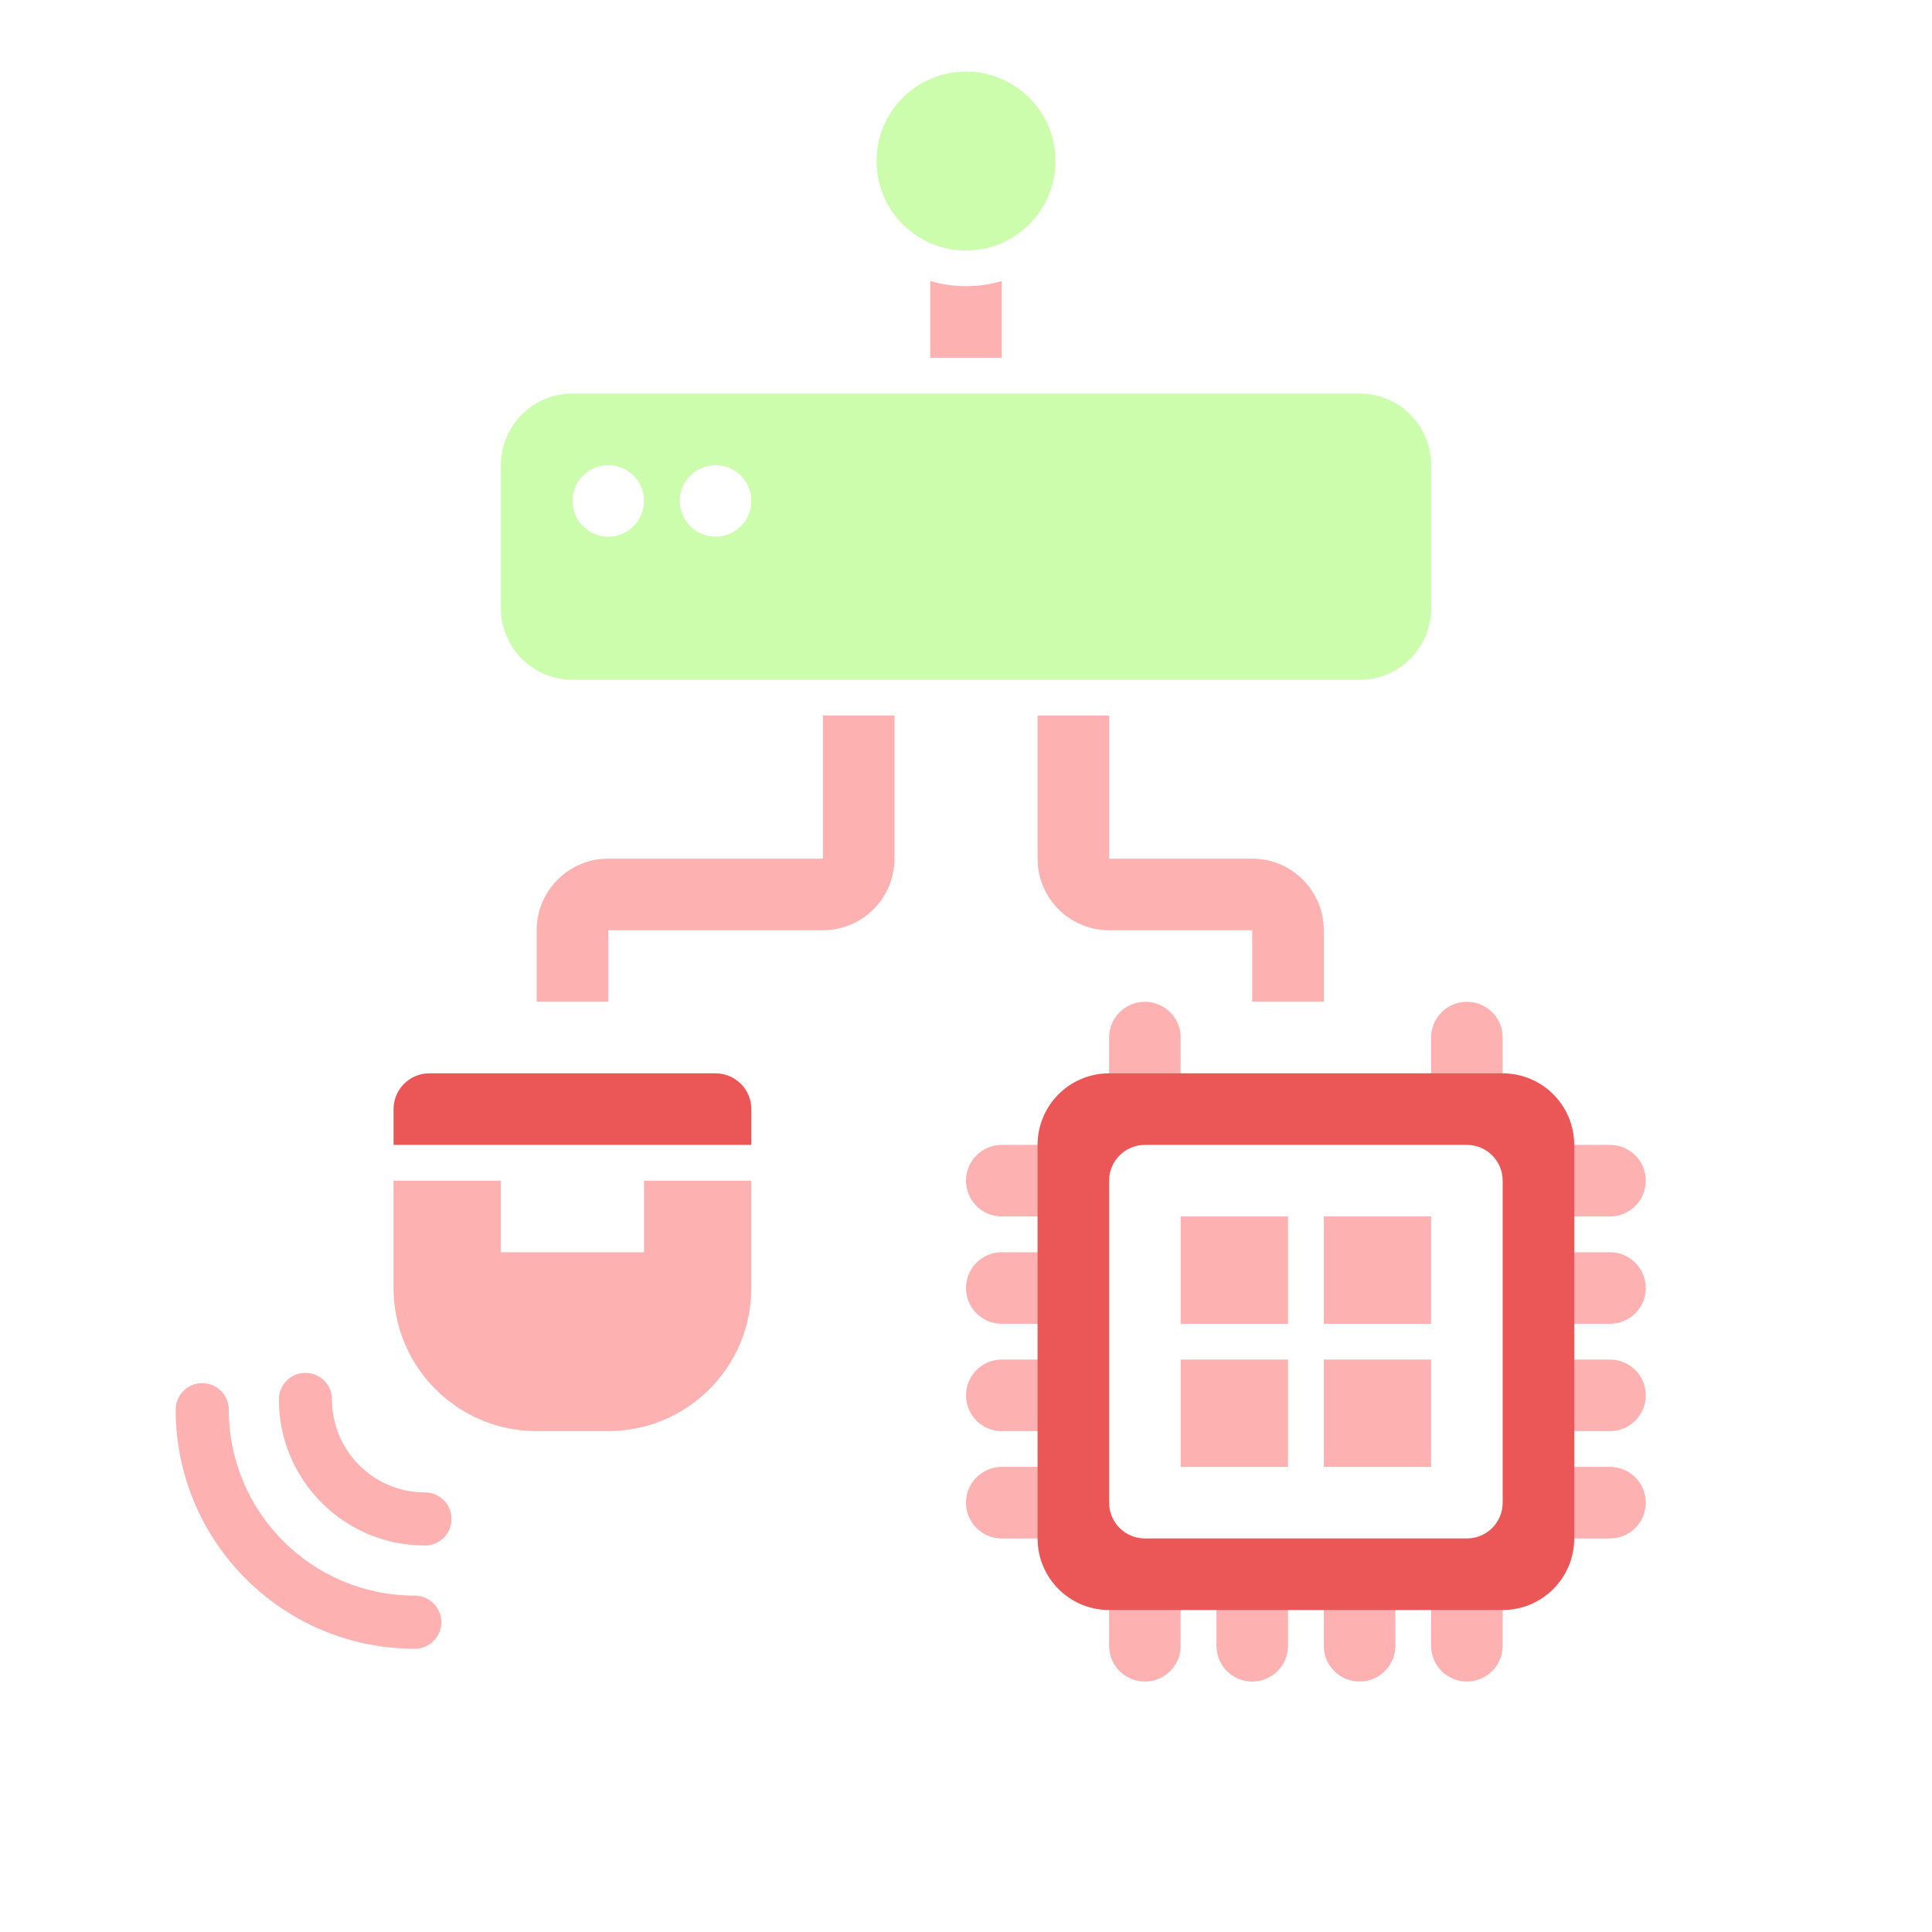
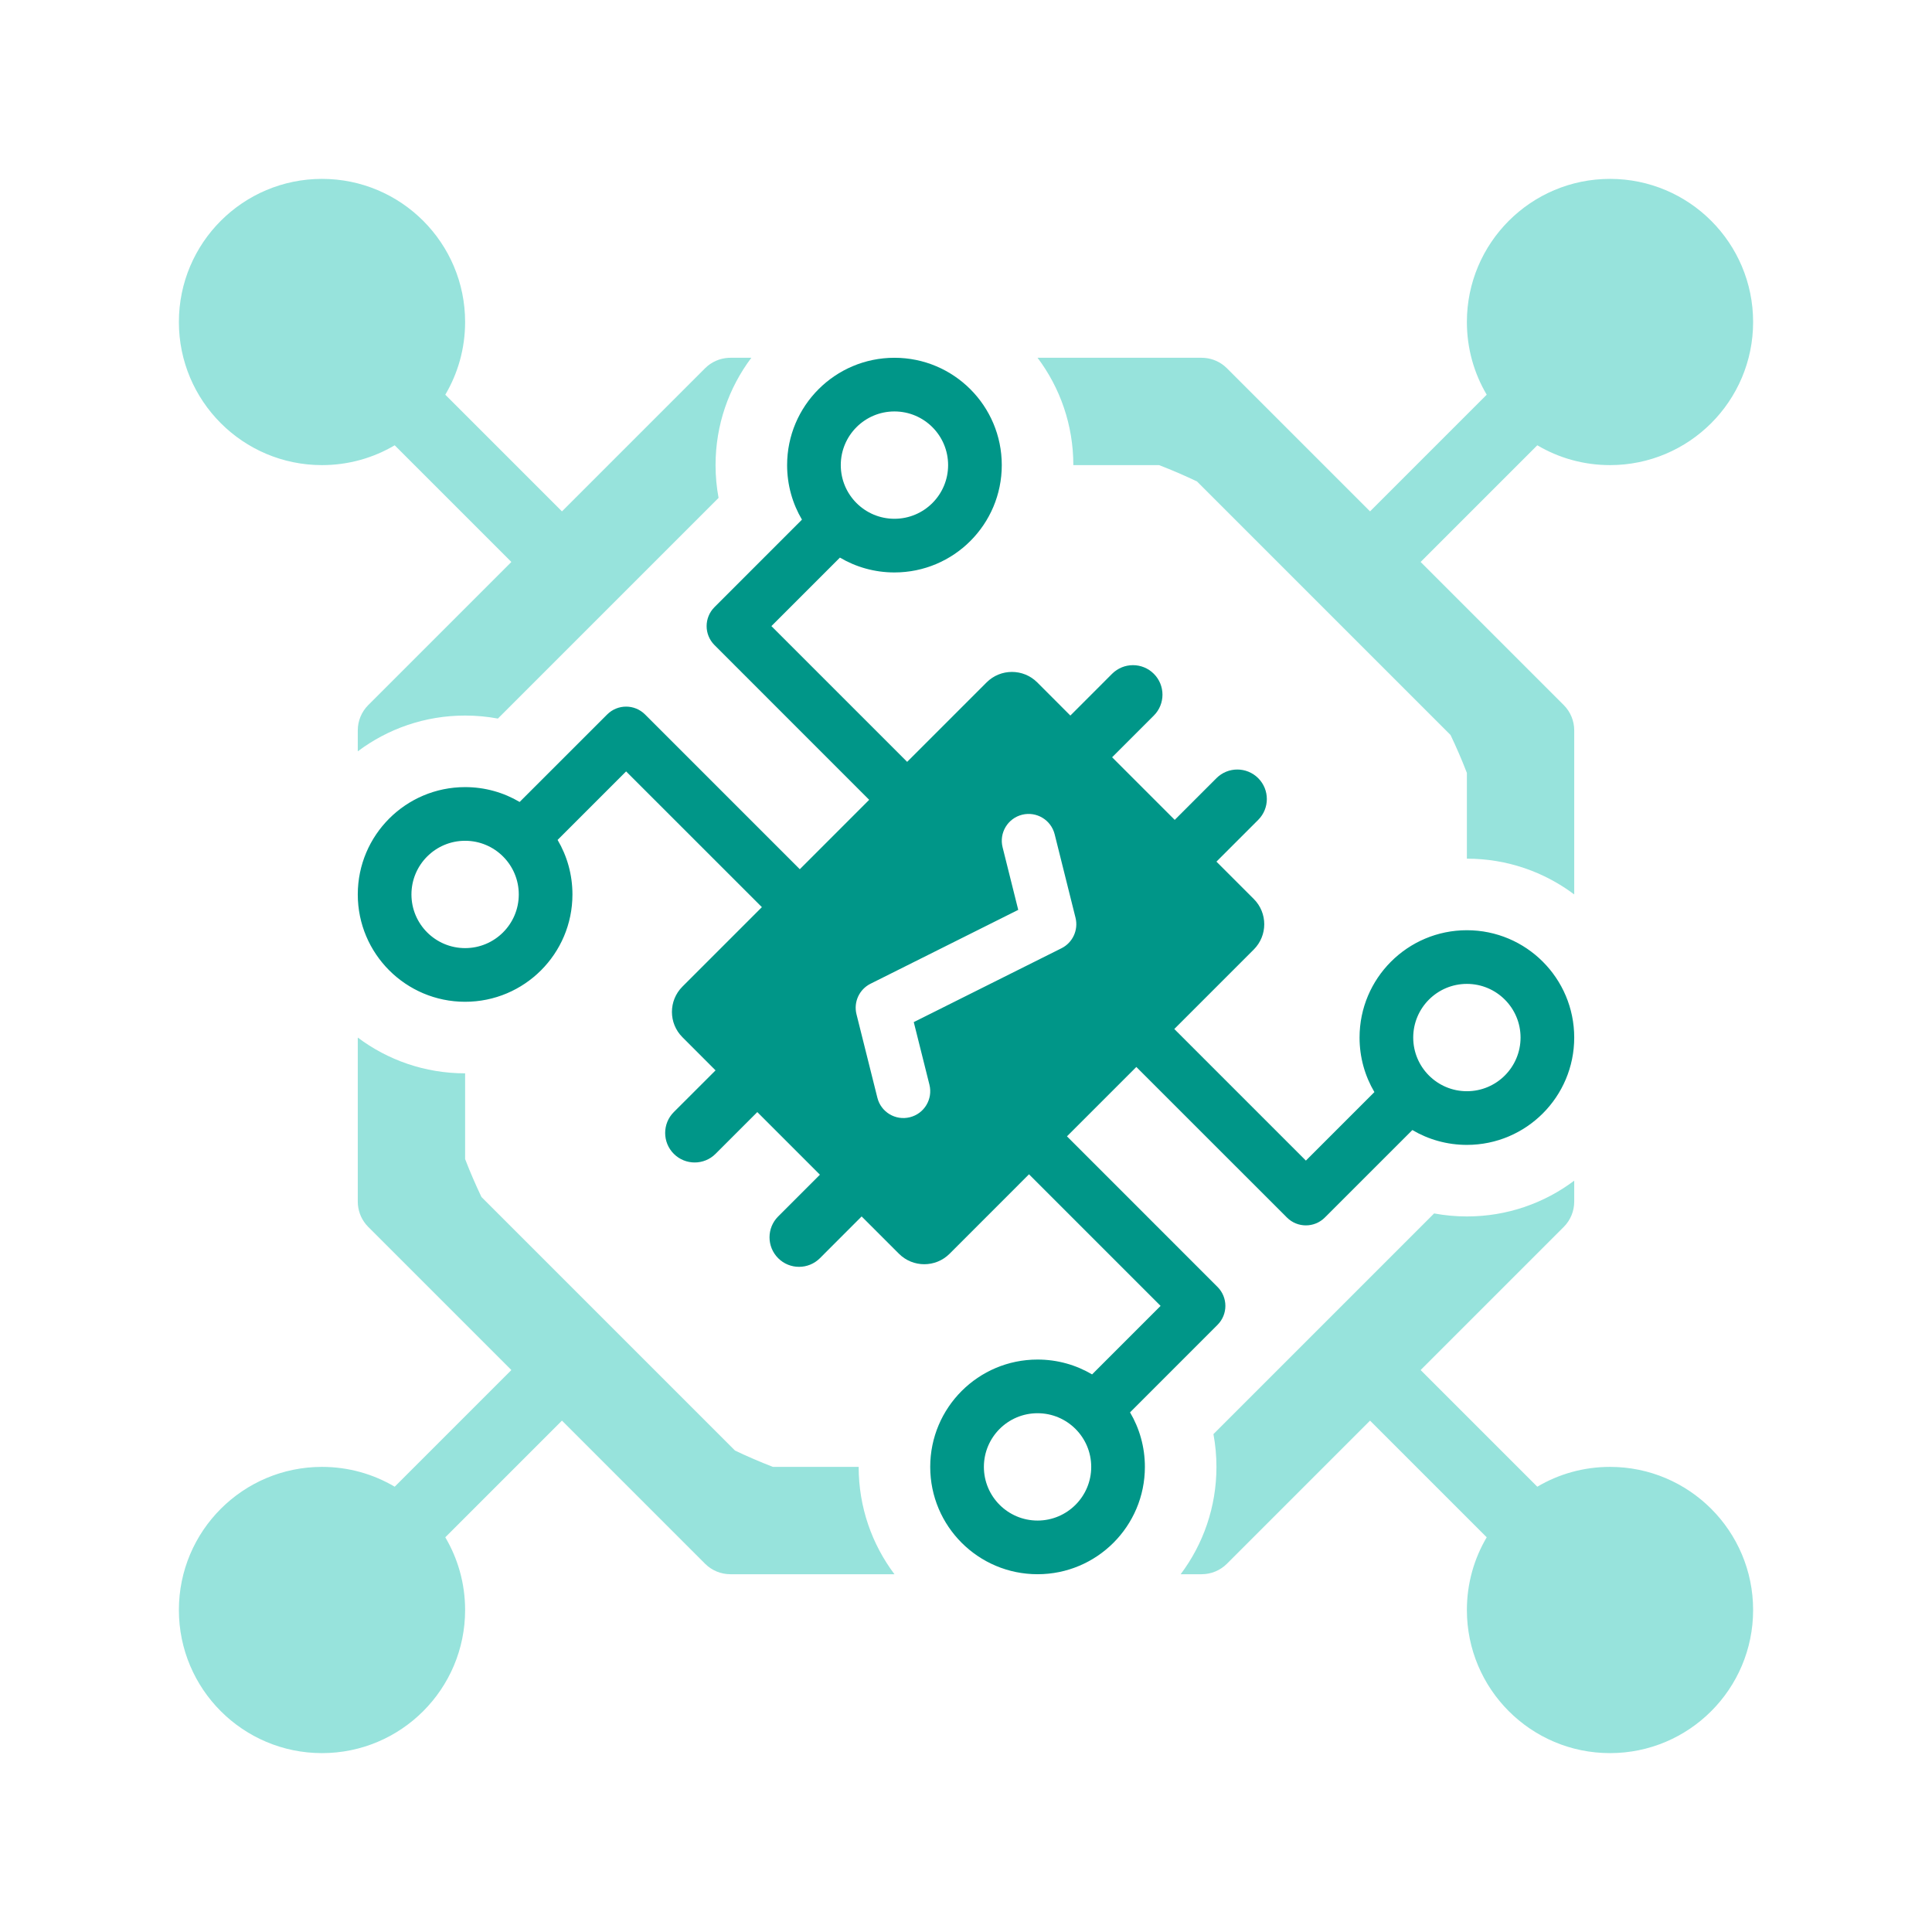
<svg xmlns="http://www.w3.org/2000/svg" width="54" height="54" viewBox="0 0 54 54" fill="none">
-   <path fill-rule="evenodd" clip-rule="evenodd" d="M26 7.854V10H28V7.854C27.683 7.949 27.348 7.999 27 7.999C26.652 7.999 26.317 7.949 26 7.854ZM29 24V20H31V24H35C36.105 24 37 24.895 37 26V28H35V26H31C29.895 26 29 25.105 29 24ZM25 20V24C25 25.105 24.105 26 23 26H17V28H15V26C15 24.895 15.895 24 17 24H23V20H25Z" fill="#FDB1B1" />
-   <path fill-rule="evenodd" clip-rule="evenodd" d="M27 7C28.381 7 29.5 5.881 29.5 4.5C29.5 3.119 28.381 2 27 2C25.619 2 24.5 3.119 24.5 4.5C24.5 5.881 25.619 7 27 7ZM16 11C14.895 11 14 11.895 14 13V17C14 18.105 14.895 19 16 19H38C39.105 19 40 18.105 40 17V13C40 11.895 39.105 11 38 11H16ZM17 15C17.552 15 18 14.552 18 14C18 13.448 17.552 13 17 13C16.448 13 16 13.448 16 14C16 14.552 16.448 15 17 15ZM21 14C21 14.552 20.552 15 20 15C19.448 15 19 14.552 19 14C19 13.448 19.448 13 20 13C20.552 13 21 13.448 21 14Z" fill="#CCFDAC" />
-   <path fill-rule="evenodd" clip-rule="evenodd" d="M14 33H11V36C11 38.209 12.791 40 15 40H16H17C19.209 40 21 38.209 21 36V33H18V35H14V33Z" fill="#FDB1B1" />
-   <path d="M11 31C11 30.448 11.448 30 12 30H20C20.552 30 21 30.448 21 31V32H11V31Z" fill="#EB5757" />
-   <path fill-rule="evenodd" clip-rule="evenodd" d="M5.653 38.658C5.243 38.658 4.91 38.991 4.91 39.401C4.91 43.091 7.902 46.083 11.593 46.083C12.003 46.083 12.335 45.751 12.335 45.341C12.335 44.931 12.003 44.598 11.593 44.598C8.722 44.598 6.395 42.271 6.395 39.401C6.395 38.991 6.063 38.658 5.653 38.658Z" fill="#FDB1B1" />
-   <path fill-rule="evenodd" clip-rule="evenodd" d="M8.536 38.372C8.126 38.372 7.794 38.705 7.794 39.115C7.794 41.37 9.622 43.198 11.878 43.198C12.288 43.198 12.62 42.866 12.62 42.456C12.62 42.046 12.288 41.713 11.878 41.713C10.442 41.713 9.279 40.55 9.279 39.115C9.279 38.705 8.947 38.372 8.536 38.372Z" fill="#FDB1B1" />
-   <path d="M27 36C27 35.448 27.448 35 28 35H29C29.552 35 30 35.448 30 36V36C30 36.552 29.552 37 29 37H28C27.448 37 27 36.552 27 36V36Z" fill="#FDB1B1" />
-   <path d="M27 33C27 32.448 27.448 32 28 32H29C29.552 32 30 32.448 30 33V33C30 33.552 29.552 34 29 34H28C27.448 34 27 33.552 27 33V33Z" fill="#FDB1B1" />
-   <path d="M43 36C43 35.448 43.448 35 44 35H45C45.552 35 46 35.448 46 36V36C46 36.552 45.552 37 45 37H44C43.448 37 43 36.552 43 36V36Z" fill="#FDB1B1" />
-   <path d="M43 33C43 32.448 43.448 32 44 32H45C45.552 32 46 32.448 46 33V33C46 33.552 45.552 34 45 34H44C43.448 34 43 33.552 43 33V33Z" fill="#FDB1B1" />
-   <path d="M43 39C43 38.448 43.448 38 44 38H45C45.552 38 46 38.448 46 39V39C46 39.552 45.552 40 45 40H44C43.448 40 43 39.552 43 39V39Z" fill="#FDB1B1" />
-   <path d="M43 42C43 41.448 43.448 41 44 41H45C45.552 41 46 41.448 46 42V42C46 42.552 45.552 43 45 43H44C43.448 43 43 42.552 43 42V42Z" fill="#FDB1B1" />
-   <path d="M27 39C27 38.448 27.448 38 28 38H29C29.552 38 30 38.448 30 39V39C30 39.552 29.552 40 29 40H28C27.448 40 27 39.552 27 39V39Z" fill="#FDB1B1" />
-   <path d="M27 42C27 41.448 27.448 41 28 41H29C29.552 41 30 41.448 30 42V42C30 42.552 29.552 43 29 43H28C27.448 43 27 42.552 27 42V42Z" fill="#FDB1B1" />
-   <path d="M34 45C34 44.448 34.448 44 35 44V44C35.552 44 36 44.448 36 45V46C36 46.552 35.552 47 35 47V47C34.448 47 34 46.552 34 46V45Z" fill="#FDB1B1" />
-   <path d="M31 45C31 44.448 31.448 44 32 44V44C32.552 44 33 44.448 33 45V46C33 46.552 32.552 47 32 47V47C31.448 47 31 46.552 31 46V45Z" fill="#FDB1B1" />
-   <path d="M31 29C31 28.448 31.448 28 32 28V28C32.552 28 33 28.448 33 29V30C33 30.552 32.552 31 32 31V31C31.448 31 31 30.552 31 30V29Z" fill="#FDB1B1" />
-   <path d="M37 45C37 44.448 37.448 44 38 44V44C38.552 44 39 44.448 39 45V46C39 46.552 38.552 47 38 47V47C37.448 47 37 46.552 37 46V45Z" fill="#FDB1B1" />
-   <path d="M40 45C40 44.448 40.448 44 41 44V44C41.552 44 42 44.448 42 45V46C42 46.552 41.552 47 41 47V47C40.448 47 40 46.552 40 46V45Z" fill="#FDB1B1" />
-   <path d="M40 29C40 28.448 40.448 28 41 28V28C41.552 28 42 28.448 42 29V30C42 30.552 41.552 31 41 31V31C40.448 31 40 30.552 40 30V29Z" fill="#FDB1B1" />
-   <path fill-rule="evenodd" clip-rule="evenodd" d="M31 30C29.895 30 29 30.895 29 32V43C29 44.105 29.895 45 31 45H42C43.105 45 44 44.105 44 43V32C44 30.895 43.105 30 42 30H31ZM32 32C31.448 32 31 32.448 31 33V42C31 42.552 31.448 43 32 43H41C41.552 43 42 42.552 42 42V33C42 32.448 41.552 32 41 32H32Z" fill="#EB5757" />
-   <path d="M33 34H36V37H33V34Z" fill="#FDB1B1" />
-   <path d="M37 34H40V37H37V34Z" fill="#FDB1B1" />
-   <path d="M37 38H40V41H37V38Z" fill="#FDB1B1" />
-   <path d="M33 38H36V41H33V38Z" fill="#FDB1B1" />
+   <path d="M41 9C41 6.791 42.791 5 45 5C47.209 5 49 6.791 49 9C49 11.209 47.209 13 45 13C44.258 13 43.564 12.798 42.968 12.446L39.707 15.707L39.709 15.709L42.706 18.706L42.707 18.707L43.707 19.707C43.895 19.895 44 20.149 44 20.414V25C43.164 24.372 42.126 24 41 24V21.604C40.861 21.243 40.708 20.889 40.543 20.543L33.457 13.457C33.111 13.292 32.757 13.139 32.396 13H30C30 11.874 29.628 10.836 29 10H33.586C33.818 10 34.042 10.081 34.219 10.226C34.245 10.247 34.27 10.27 34.293 10.293L38.291 14.291L38.293 14.293L41.554 11.032C41.202 10.437 41 9.742 41 9Z" fill="#97E3DC" />
+   <path d="M21 10H20.414C20.398 10 20.381 10 20.365 10.001C20.117 10.014 19.883 10.117 19.707 10.293L15.709 14.291L15.707 14.293L12.446 11.032C12.798 10.437 13 9.742 13 9C13 6.791 11.209 5 9 5C6.791 5 5 6.791 5 9C5 11.209 6.791 13 9 13C9.742 13 10.437 12.798 11.032 12.446L14.293 15.707L14.291 15.709L10.293 19.707C10.105 19.895 10 20.149 10 20.414V21C10.836 20.372 11.874 20 13 20C13.313 20 13.619 20.029 13.916 20.084L20.084 13.916C20.029 13.619 20 13.313 20 13C20 11.874 20.372 10.836 21 10Z" fill="#97E3DC" />
+   <path d="M10 29C10.836 29.628 11.874 30 13 30V32.396C13.139 32.757 13.292 33.111 13.457 33.457L20.543 40.543C20.889 40.708 21.243 40.861 21.604 41H24C24 42.126 24.372 43.164 25 44H20.414C20.149 44 19.895 43.895 19.707 43.707L18.707 42.707L18.706 42.706L15.709 39.709L15.707 39.707L12.446 42.968C12.798 43.564 13 44.258 13 45C13 47.209 11.209 49 9 49C6.791 49 5 47.209 5 45C5 42.791 6.791 41 9 41C9.742 41 10.437 41.202 11.032 41.554L14.293 38.293L14.291 38.291L10.293 34.293C10.27 34.27 10.247 34.245 10.226 34.219C10.081 34.042 10 33.818 10 33.586V29Z" fill="#97E3DC" />
+   <path d="M33 44H33.586C33.851 44 34.105 43.895 34.293 43.707L38.291 39.709L38.293 39.707L41.554 42.968C41.202 43.563 41 44.258 41 45C41 47.209 42.791 49 45 49C47.209 49 49 47.209 49 45C49 42.791 47.209 41 45 41C44.258 41 43.563 41.202 42.968 41.554L39.707 38.293L39.709 38.291L43.707 34.293C43.895 34.105 44 33.851 44 33.586V33C43.164 33.628 42.126 34 41 34C40.687 34 40.381 33.971 40.084 33.916L33.916 40.084C33.971 40.381 34 40.687 34 41C34 42.126 33.628 43.164 33 44Z" fill="#97E3DC" />
+   <path fill-rule="evenodd" clip-rule="evenodd" d="M25 16C26.657 16 28 14.657 28 13C28 11.343 26.657 10 25 10C23.343 10 22 11.343 22 13C22 13.556 22.151 14.077 22.415 14.524L19.97 16.97C19.677 17.263 19.677 17.737 19.97 18.03L24.294 22.355L22.355 24.295L18.03 19.97C17.737 19.677 17.263 19.677 16.97 19.97L14.524 22.415C14.077 22.151 13.556 22 13 22C11.343 22 10 23.343 10 25C10 26.657 11.343 28 13 28C14.657 28 16 26.657 16 25C16 24.444 15.849 23.923 15.585 23.476L17.5 21.561L21.295 25.355L19.074 27.576C18.683 27.967 18.683 28.6 19.074 28.99L20 29.917L18.833 31.083C18.511 31.405 18.511 31.928 18.833 32.25C19.155 32.572 19.678 32.572 20 32.25L21.167 31.083L22.917 32.833L21.75 34C21.428 34.322 21.428 34.844 21.75 35.167C22.072 35.489 22.594 35.489 22.917 35.167L24.083 34L25.126 35.043C25.517 35.433 26.15 35.433 26.541 35.043L28.761 32.822L32.439 36.5L30.524 38.415C30.077 38.151 29.556 38 29 38C27.343 38 26 39.343 26 41C26 42.657 27.343 44 29 44C30.657 44 32 42.657 32 41C32 40.444 31.849 39.923 31.585 39.476L34.03 37.03C34.323 36.737 34.323 36.263 34.03 35.97L29.822 31.761L31.761 29.822L35.97 34.03C36.263 34.323 36.737 34.323 37.03 34.03L39.476 31.585C39.923 31.849 40.444 32 41 32C42.657 32 44 30.657 44 29C44 27.343 42.657 26 41 26C39.343 26 38 27.343 38 29C38 29.556 38.151 30.077 38.415 30.524L36.5 32.439L32.822 28.761L35.043 26.54C35.434 26.149 35.434 25.516 35.043 25.126L34 24.083L35.167 22.916C35.489 22.594 35.489 22.072 35.167 21.75C34.844 21.428 34.322 21.428 34 21.75L32.834 22.916L31.084 21.166L32.25 20C32.572 19.678 32.572 19.155 32.25 18.833C31.928 18.511 31.406 18.511 31.083 18.833L29.917 20L28.991 19.073C28.6 18.683 27.967 18.683 27.576 19.073L25.355 21.294L21.561 17.5L23.476 15.585C23.923 15.849 24.444 16 25 16ZM25 14.5C25.828 14.5 26.5 13.828 26.5 13C26.5 12.172 25.828 11.5 25 11.5C24.172 11.5 23.5 12.172 23.5 13C23.5 13.828 24.172 14.5 25 14.5ZM29.478 23.318C29.377 22.916 28.97 22.672 28.568 22.772C28.166 22.873 27.922 23.28 28.023 23.682L28.46 25.431L24.331 27.496C24.017 27.653 23.854 28.007 23.939 28.348L24.523 30.682C24.623 31.084 25.03 31.328 25.432 31.227C25.834 31.127 26.078 30.72 25.978 30.318L25.54 28.568L29.669 26.504C29.983 26.347 30.146 25.992 30.061 25.651L29.478 23.318ZM14.5 25C14.5 25.828 13.828 26.5 13 26.5C12.172 26.5 11.5 25.828 11.5 25C11.5 24.172 12.172 23.5 13 23.5C13.828 23.5 14.5 24.172 14.5 25ZM41 30.5C41.828 30.5 42.5 29.828 42.5 29C42.5 28.172 41.828 27.5 41 27.5C40.172 27.5 39.5 28.172 39.5 29C39.5 29.828 40.172 30.5 41 30.5ZM30.5 41C30.5 41.828 29.828 42.5 29 42.5C28.172 42.5 27.5 41.828 27.5 41C27.5 40.172 28.172 39.5 29 39.5C29.828 39.5 30.5 40.172 30.5 41Z" fill="#009688" />
</svg>
